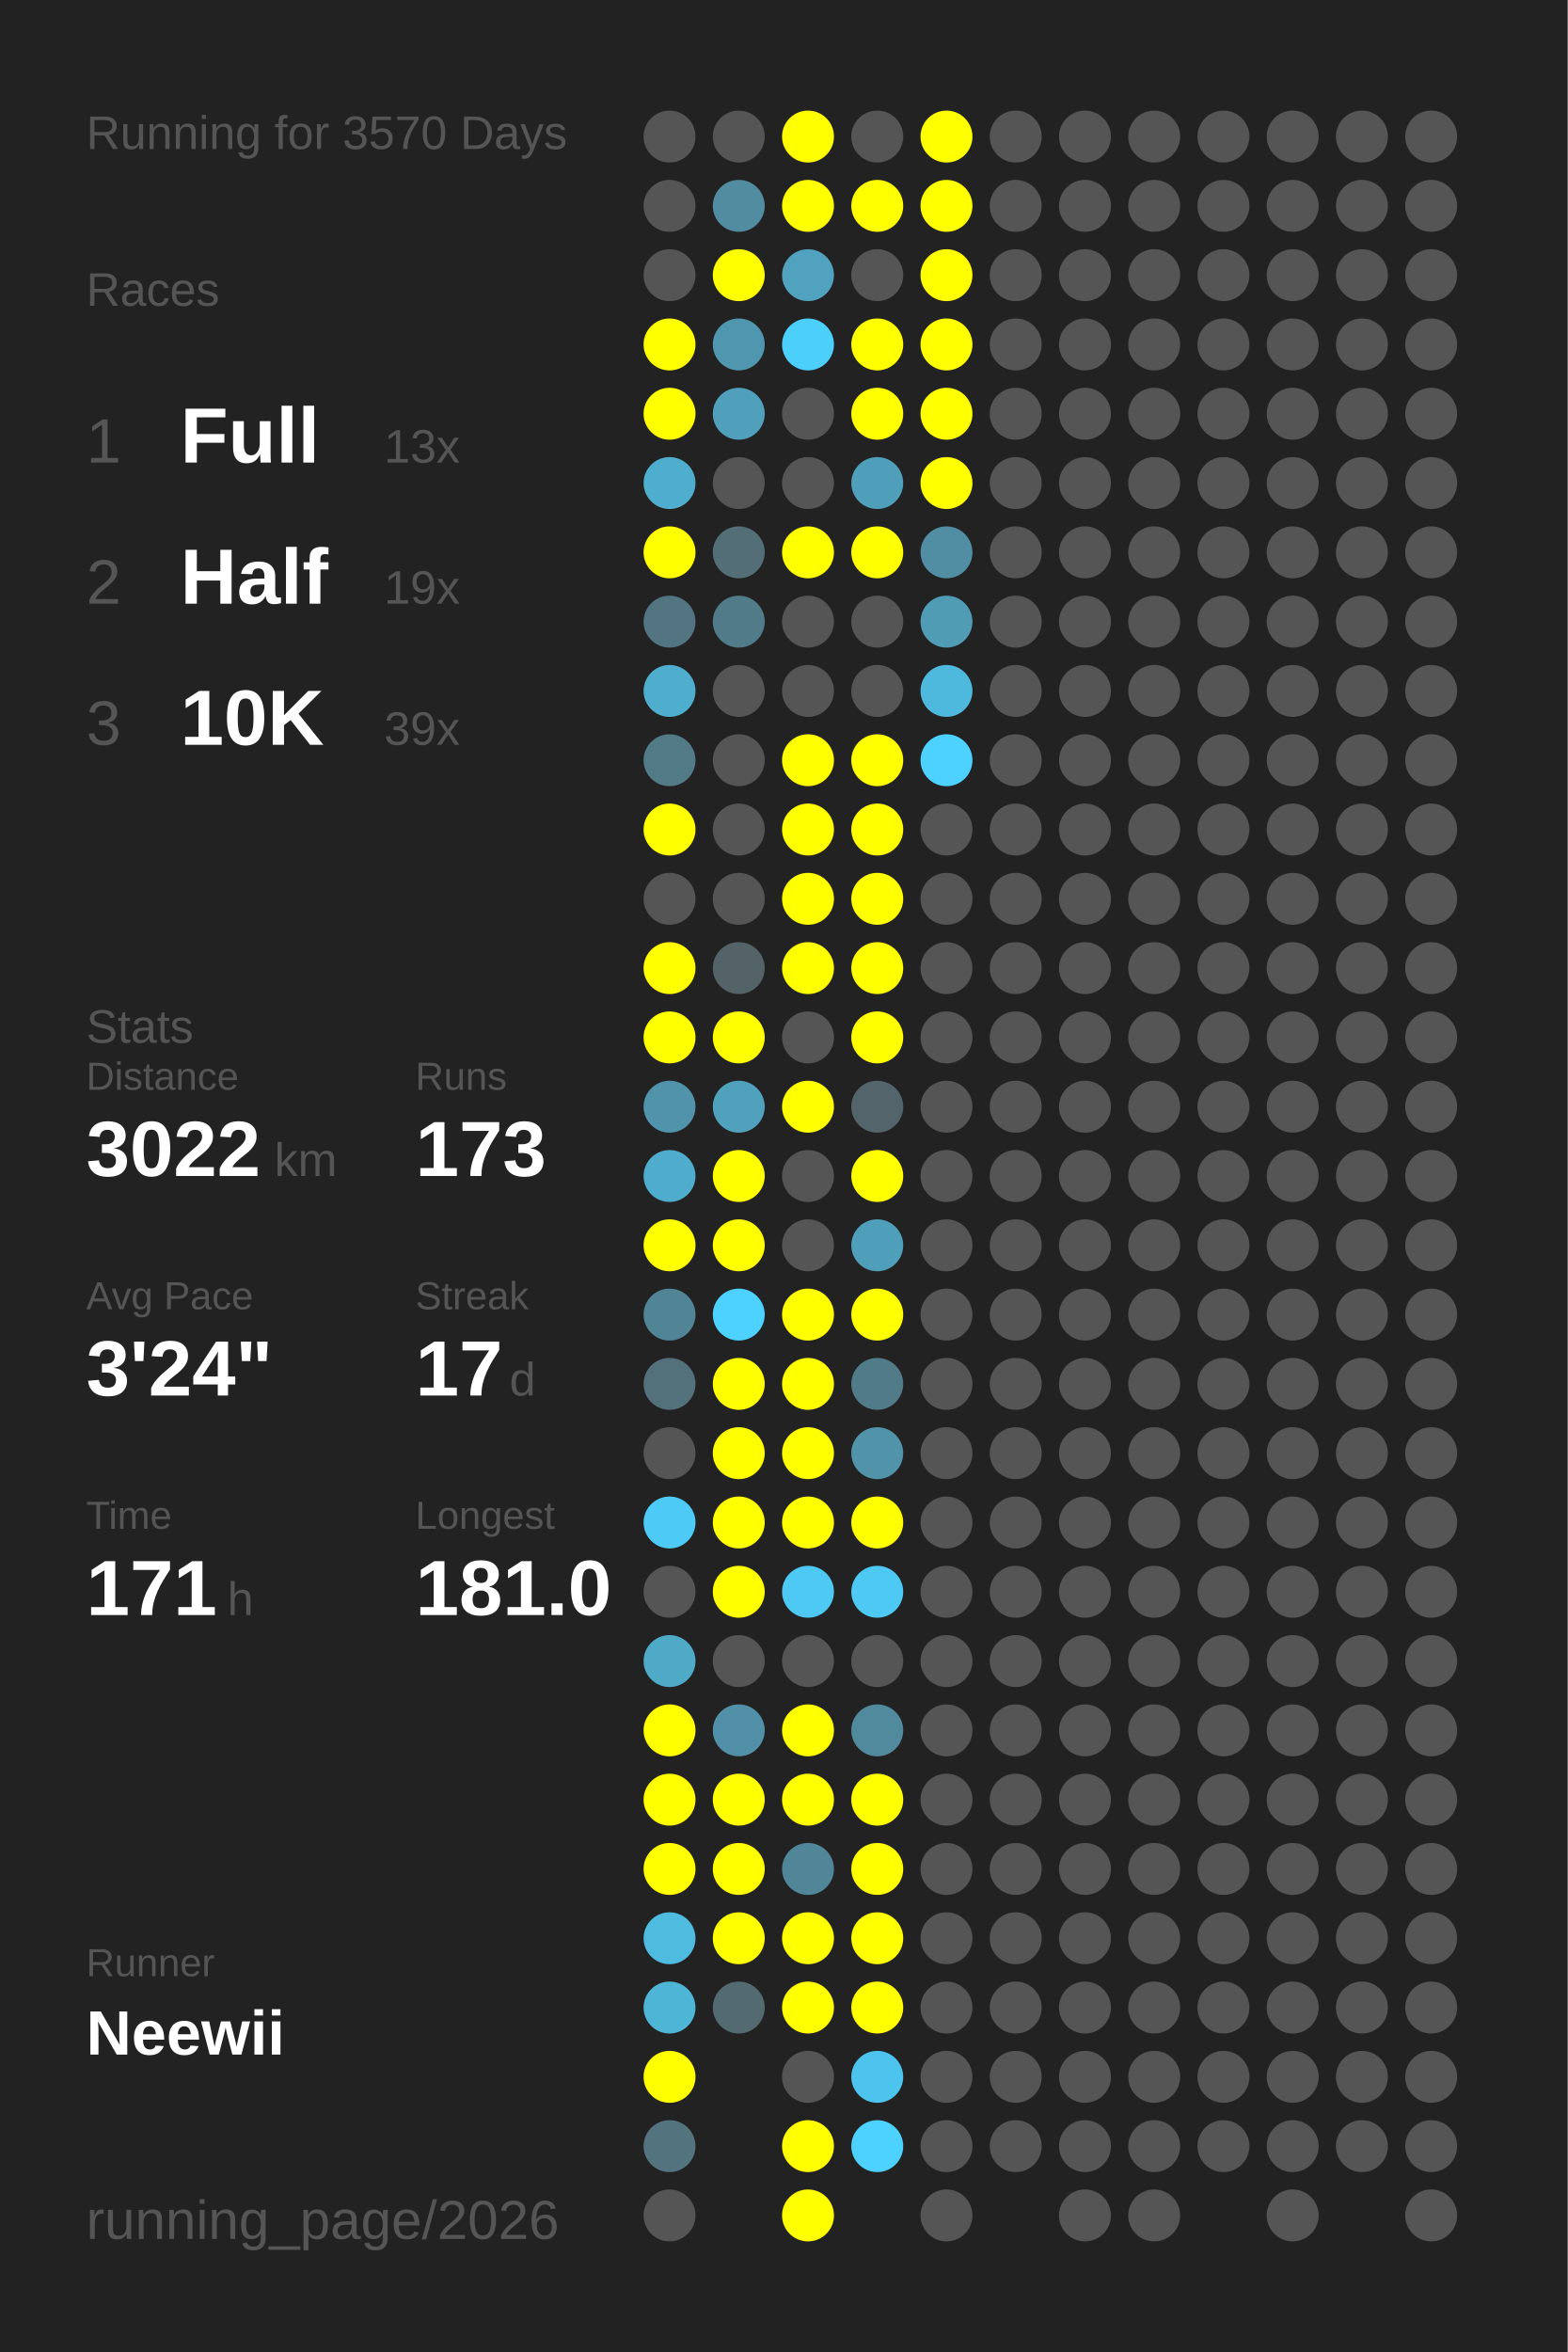
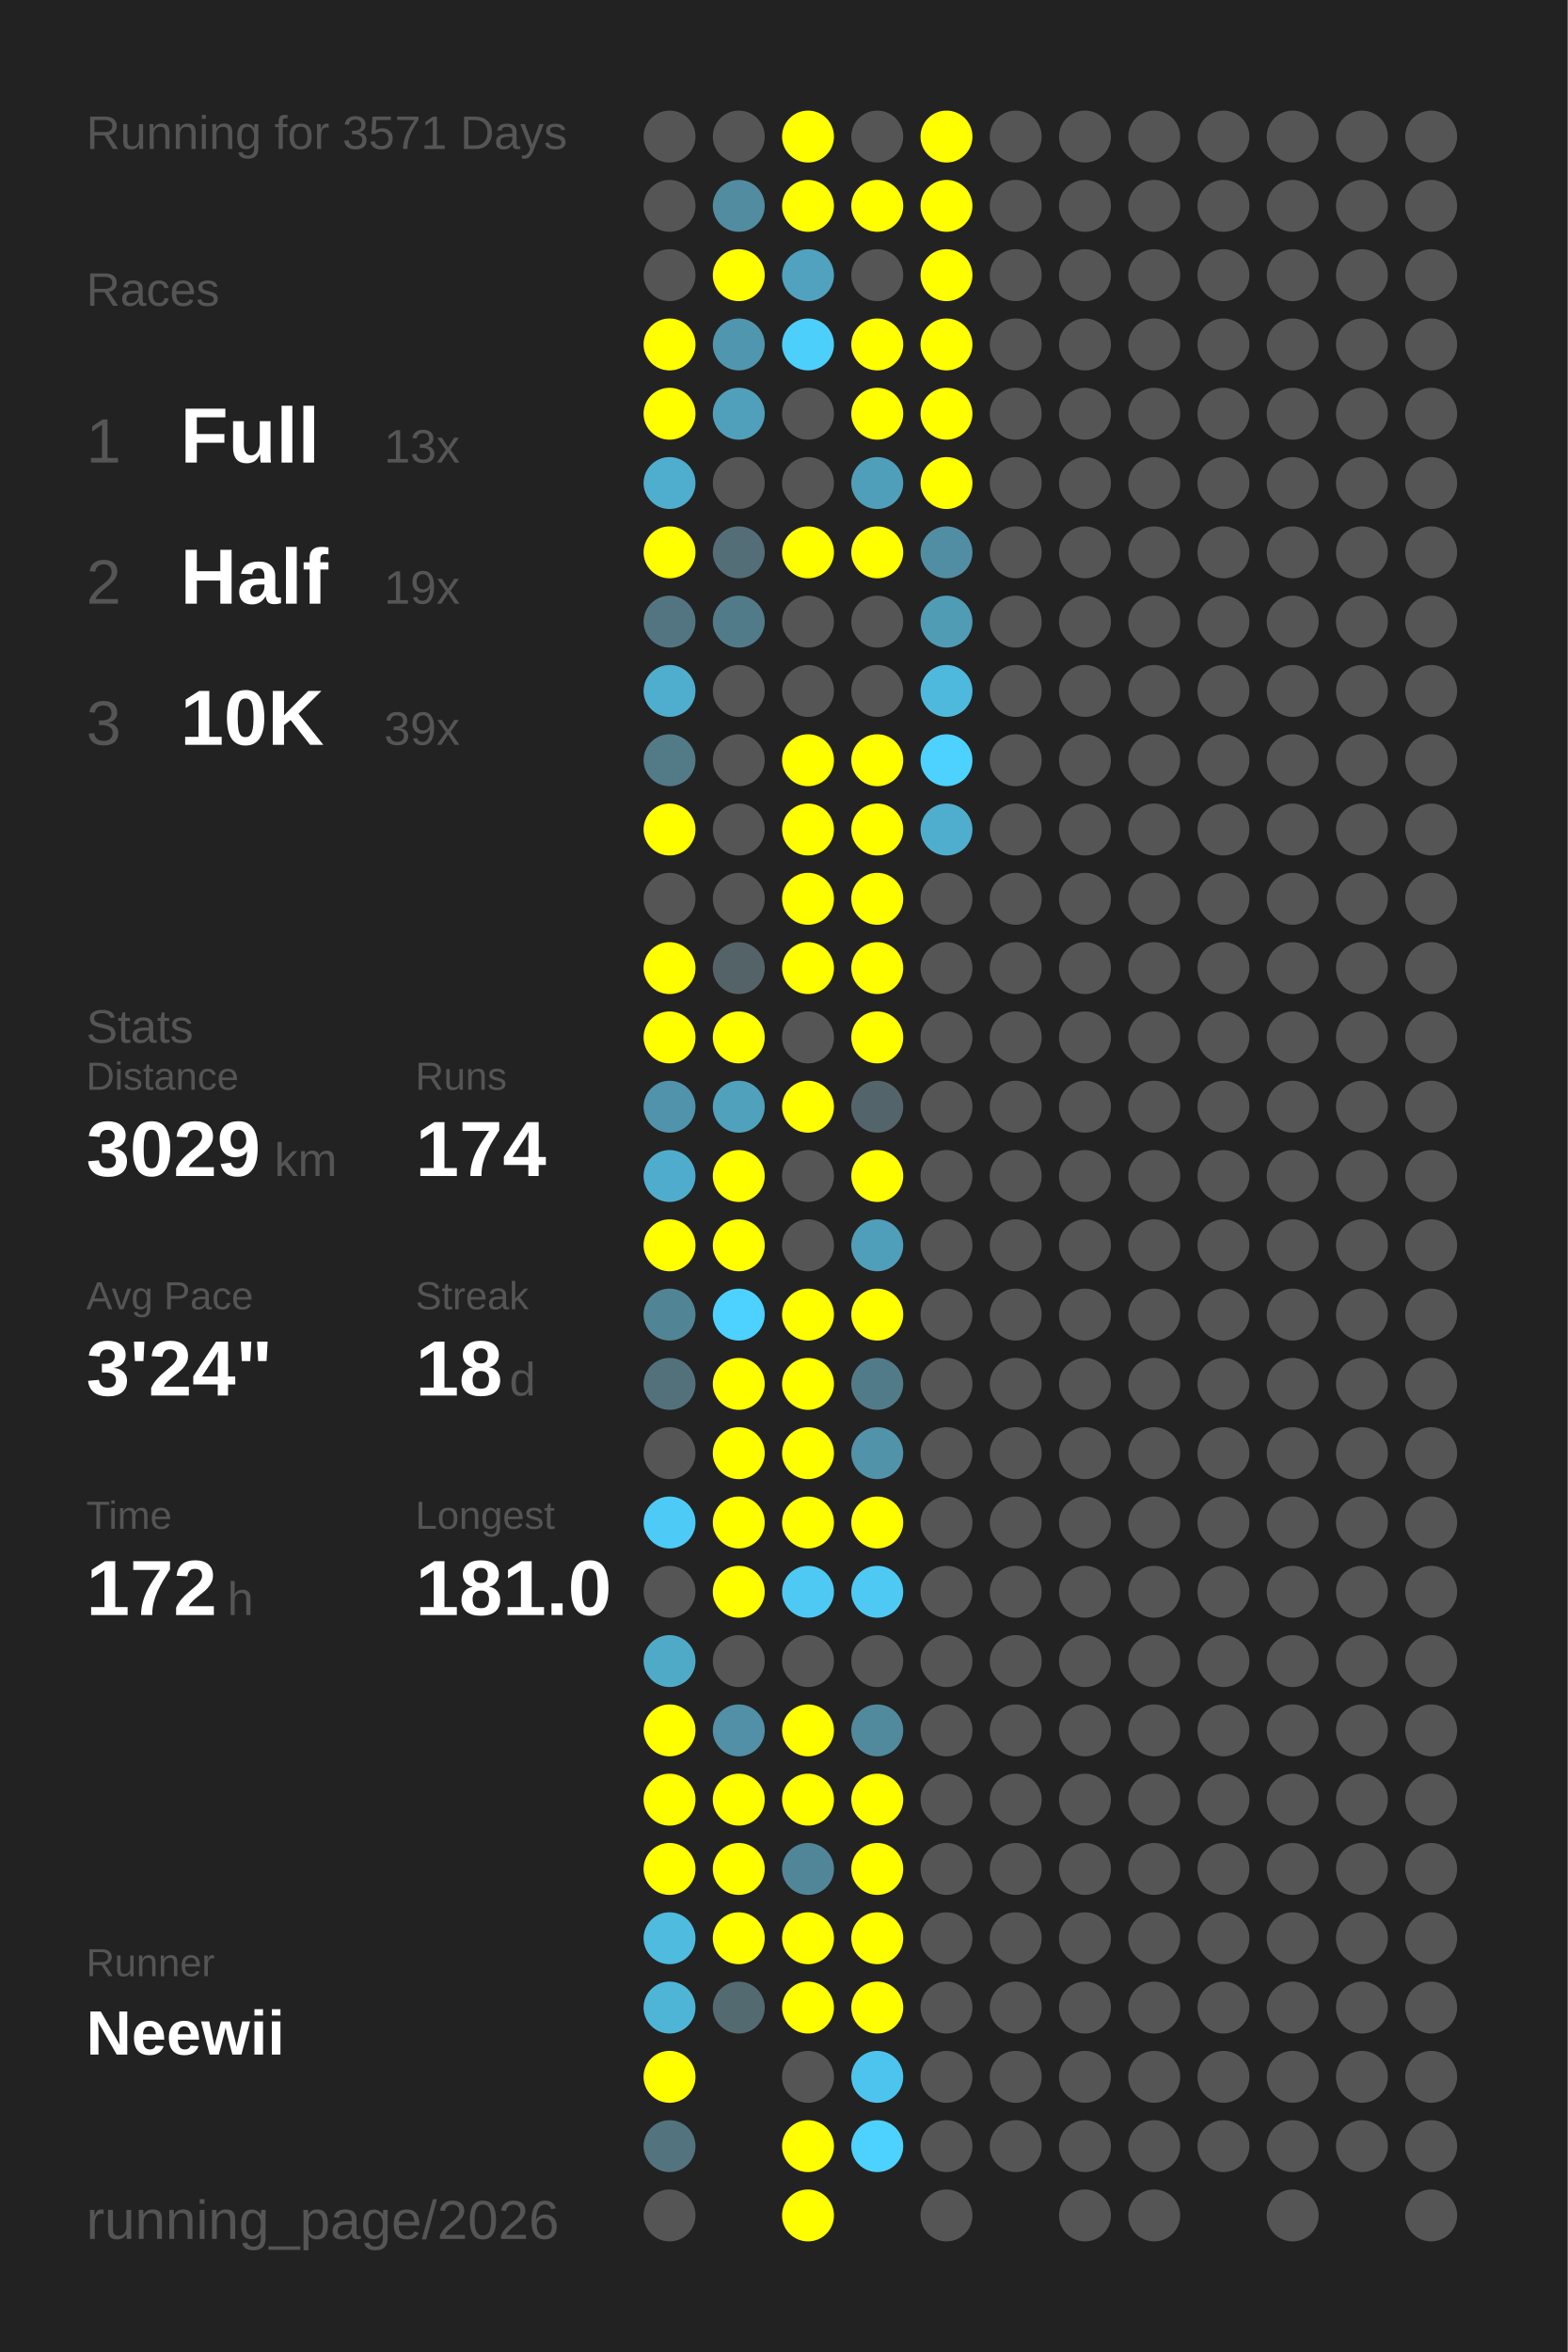
<svg xmlns="http://www.w3.org/2000/svg" baseProfile="full" height="300mm" version="1.1" viewBox="0,0,200,300" width="200mm">
  <defs />
  <rect fill="#222222" height="300" width="200" x="0" y="0" />
-   <text fill="#555555" style="font-size:6px; font-family:Arial;" x="11" y="19">Running for 3570 Days</text>
+   <text fill="#555555" style="font-size:6px; font-family:Arial;" x="11" y="19">Running for 3571 Days</text>
  <text fill="#555555" style="font-size:6px; font-family:Arial;" x="11" y="39">Races</text>
  <text fill="#555555" style="font-size:8px; font-family:Arial;" x="11" y="59">1</text>
  <text fill="#FFFFFF" style="font-size:10px; font-family:Arial; font-weight:bold;" x="23" y="59">Full</text>
  <text fill="#555555" style="font-size:6px; font-family:Arial;" x="49" y="59">13x</text>
  <text fill="#555555" style="font-size:8px; font-family:Arial;" x="11" y="77">2</text>
  <text fill="#FFFFFF" style="font-size:10px; font-family:Arial; font-weight:bold;" x="23" y="77">Half</text>
  <text fill="#555555" style="font-size:6px; font-family:Arial;" x="49" y="77">19x</text>
  <text fill="#555555" style="font-size:8px; font-family:Arial;" x="11" y="95">3</text>
  <text fill="#FFFFFF" style="font-size:10px; font-family:Arial; font-weight:bold;" x="23" y="95">10K</text>
  <text fill="#555555" style="font-size:6px; font-family:Arial;" x="49" y="95">39x</text>
  <text fill="#555555" style="font-size:6px; font-family:Arial;" x="11" y="133">Stats</text>
  <text fill="#555555" style="font-size:5px; font-family:Arial;" x="11" y="139">Distance</text>
-   <text fill="#FFFFFF" style="font-size:10px; font-family:Arial; font-weight:bold;" x="11" y="150">3022</text>
+   <text fill="#FFFFFF" style="font-size:10px; font-family:Arial; font-weight:bold;" x="11" y="150">3029</text>
  <text fill="#555555" style="font-size:6px; font-family:Arial;" x="35" y="150">km</text>
  <text fill="#555555" style="font-size:5px; font-family:Arial;" x="53" y="139">Runs</text>
-   <text fill="#FFFFFF" style="font-size:10px; font-family:Arial; font-weight:bold;" x="53" y="150">173</text>
+   <text fill="#FFFFFF" style="font-size:10px; font-family:Arial; font-weight:bold;" x="53" y="150">174</text>
  <text fill="#555555" style="font-size:5px; font-family:Arial;" x="11" y="167">Avg Pace</text>
  <text fill="#FFFFFF" style="font-size:10px; font-family:Arial; font-weight:bold;" x="11" y="178">3'24"</text>
  <text fill="#555555" style="font-size:5px; font-family:Arial;" x="53" y="167">Streak</text>
-   <text fill="#FFFFFF" style="font-size:10px; font-family:Arial; font-weight:bold;" x="53" y="178">17</text>
+   <text fill="#FFFFFF" style="font-size:10px; font-family:Arial; font-weight:bold;" x="53" y="178">18</text>
  <text fill="#555555" style="font-size:6px; font-family:Arial;" x="65" y="178">d</text>
  <text fill="#555555" style="font-size:5px; font-family:Arial;" x="11" y="195">Time</text>
-   <text fill="#FFFFFF" style="font-size:10px; font-family:Arial; font-weight:bold;" x="11" y="206">171</text>
+   <text fill="#FFFFFF" style="font-size:10px; font-family:Arial; font-weight:bold;" x="11" y="206">172</text>
  <text fill="#555555" style="font-size:6px; font-family:Arial;" x="29" y="206">h</text>
  <text fill="#555555" style="font-size:5px; font-family:Arial;" x="53" y="195">Longest</text>
  <text fill="#FFFFFF" style="font-size:10px; font-family:Arial; font-weight:bold;" x="53" y="206">181.0</text>
  <text fill="#555555" style="font-size:5px; font-family:Arial;" x="11" y="252.065">Runner</text>
  <text fill="#FFFFFF" style="font-size:8px; font-family:Arial; font-weight:bold;" x="11" y="262.065">Neewii</text>
  <text fill="#555555" style="font-size:7px; font-family:Arial;" x="11" y="285.581">running_page/2026</text>
  <circle cx="85.417" cy="17.419" fill="#555555" r="3.312" />
  <circle cx="85.417" cy="26.258" fill="#555555" r="3.312" />
  <circle cx="85.417" cy="35.097" fill="#555555" r="3.312" />
  <circle cx="85.417" cy="43.935" fill="#FFFF00" r="3.312" />
  <circle cx="85.417" cy="52.774" fill="#FFFF00" r="3.312" />
  <circle cx="85.417" cy="61.613" fill="#4fadcd" r="3.312" />
  <circle cx="85.417" cy="70.452" fill="#FFFF00" r="3.312" />
  <circle cx="85.417" cy="79.29" fill="#527581" r="3.312" />
  <circle cx="85.417" cy="88.129" fill="#4fadcd" r="3.312" />
  <circle cx="85.417" cy="96.968" fill="#527a87" r="3.312" />
  <circle cx="85.417" cy="105.806" fill="#FFFF00" r="3.312" />
  <circle cx="85.417" cy="114.645" fill="#555555" r="3.312" />
  <circle cx="85.417" cy="123.484" fill="#FFFF00" r="3.312" />
  <circle cx="85.417" cy="132.323" fill="#FFFF00" r="3.312" />
  <circle cx="85.417" cy="141.161" fill="#5093aa" r="3.312" />
  <circle cx="85.417" cy="150" fill="#4faccc" r="3.312" />
  <circle cx="85.417" cy="158.839" fill="#FFFF00" r="3.312" />
  <circle cx="85.417" cy="167.677" fill="#518596" r="3.312" />
  <circle cx="85.417" cy="176.516" fill="#53717b" r="3.312" />
  <circle cx="85.417" cy="185.355" fill="#555555" r="3.312" />
  <circle cx="85.417" cy="194.194" fill="#4dcbf6" r="3.312" />
  <circle cx="85.417" cy="203.032" fill="#555555" r="3.312" />
  <circle cx="85.417" cy="211.871" fill="#4faac8" r="3.312" />
  <circle cx="85.417" cy="220.71" fill="#FFFF00" r="3.312" />
  <circle cx="85.417" cy="229.548" fill="#FFFF00" r="3.312" />
  <circle cx="85.417" cy="238.387" fill="#FFFF00" r="3.312" />
  <circle cx="85.417" cy="247.226" fill="#4ebbdf" r="3.312" />
  <circle cx="85.417" cy="256.065" fill="#4eb5d7" r="3.312" />
  <circle cx="85.417" cy="264.903" fill="#FFFF00" r="3.312" />
  <circle cx="85.417" cy="273.742" fill="#53737e" r="3.312" />
  <circle cx="85.417" cy="282.581" fill="#555555" r="3.312" />
  <circle cx="94.25" cy="17.419" fill="#555555" r="3.312" />
  <circle cx="94.25" cy="26.258" fill="#518ca0" r="3.312" />
  <circle cx="94.25" cy="35.097" fill="#FFFF00" r="3.312" />
  <circle cx="94.25" cy="43.935" fill="#5096ae" r="3.312" />
  <circle cx="94.25" cy="52.774" fill="#50a0bb" r="3.312" />
  <circle cx="94.25" cy="61.613" fill="#555555" r="3.312" />
  <circle cx="94.25" cy="70.452" fill="#536e77" r="3.312" />
  <circle cx="94.25" cy="79.29" fill="#527b89" r="3.312" />
  <circle cx="94.25" cy="88.129" fill="#555555" r="3.312" />
  <circle cx="94.25" cy="96.968" fill="#555555" r="3.312" />
  <circle cx="94.25" cy="105.806" fill="#555555" r="3.312" />
  <circle cx="94.25" cy="114.645" fill="#555555" r="3.312" />
  <circle cx="94.25" cy="123.484" fill="#546368" r="3.312" />
  <circle cx="94.25" cy="132.323" fill="#FFFF00" r="3.312" />
  <circle cx="94.25" cy="141.161" fill="#50a1bc" r="3.312" />
  <circle cx="94.25" cy="150" fill="#FFFF00" r="3.312" />
  <circle cx="94.25" cy="158.839" fill="#FFFF00" r="3.312" />
  <circle cx="94.25" cy="167.677" fill="#4dd1fe" r="3.312" />
  <circle cx="94.25" cy="176.516" fill="#FFFF00" r="3.312" />
  <circle cx="94.25" cy="185.355" fill="#FFFF00" r="3.312" />
  <circle cx="94.25" cy="194.194" fill="#FFFF00" r="3.312" />
  <circle cx="94.25" cy="203.032" fill="#FFFF00" r="3.312" />
  <circle cx="94.25" cy="211.871" fill="#555555" r="3.312" />
  <circle cx="94.25" cy="220.71" fill="#5190a6" r="3.312" />
  <circle cx="94.25" cy="229.548" fill="#FFFF00" r="3.312" />
  <circle cx="94.25" cy="238.387" fill="#FFFF00" r="3.312" />
  <circle cx="94.25" cy="247.226" fill="#FFFF00" r="3.312" />
  <circle cx="94.25" cy="256.065" fill="#536a71" r="3.312" />
  <circle cx="103.083" cy="17.419" fill="#FFFF00" r="3.312" />
  <circle cx="103.083" cy="26.258" fill="#FFFF00" r="3.312" />
  <circle cx="103.083" cy="35.097" fill="#50a2be" r="3.312" />
  <circle cx="103.083" cy="43.935" fill="#4dcffb" r="3.312" />
  <circle cx="103.083" cy="52.774" fill="#555555" r="3.312" />
  <circle cx="103.083" cy="61.613" fill="#555555" r="3.312" />
  <circle cx="103.083" cy="70.452" fill="#FFFF00" r="3.312" />
  <circle cx="103.083" cy="79.29" fill="#555555" r="3.312" />
  <circle cx="103.083" cy="88.129" fill="#555555" r="3.312" />
  <circle cx="103.083" cy="96.968" fill="#FFFF00" r="3.312" />
  <circle cx="103.083" cy="105.806" fill="#FFFF00" r="3.312" />
  <circle cx="103.083" cy="114.645" fill="#FFFF00" r="3.312" />
  <circle cx="103.083" cy="123.484" fill="#FFFF00" r="3.312" />
  <circle cx="103.083" cy="132.323" fill="#555555" r="3.312" />
  <circle cx="103.083" cy="141.161" fill="#FFFF00" r="3.312" />
  <circle cx="103.083" cy="150" fill="#555555" r="3.312" />
  <circle cx="103.083" cy="158.839" fill="#555555" r="3.312" />
  <circle cx="103.083" cy="167.677" fill="#FFFF00" r="3.312" />
  <circle cx="103.083" cy="176.516" fill="#FFFF00" r="3.312" />
  <circle cx="103.083" cy="185.355" fill="#FFFF00" r="3.312" />
  <circle cx="103.083" cy="194.194" fill="#FFFF00" r="3.312" />
  <circle cx="103.083" cy="203.032" fill="#4dc9f3" r="3.312" />
  <circle cx="103.083" cy="211.871" fill="#555555" r="3.312" />
  <circle cx="103.083" cy="220.71" fill="#FFFF00" r="3.312" />
  <circle cx="103.083" cy="229.548" fill="#FFFF00" r="3.312" />
  <circle cx="103.083" cy="238.387" fill="#518698" r="3.312" />
  <circle cx="103.083" cy="247.226" fill="#FFFF00" r="3.312" />
  <circle cx="103.083" cy="256.065" fill="#FFFF00" r="3.312" />
  <circle cx="103.083" cy="264.903" fill="#555555" r="3.312" />
  <circle cx="103.083" cy="273.742" fill="#FFFF00" r="3.312" />
  <circle cx="103.083" cy="282.581" fill="#FFFF00" r="3.312" />
  <circle cx="111.917" cy="17.419" fill="#555555" r="3.312" />
  <circle cx="111.917" cy="26.258" fill="#FFFF00" r="3.312" />
  <circle cx="111.917" cy="35.097" fill="#555555" r="3.312" />
  <circle cx="111.917" cy="43.935" fill="#FFFF00" r="3.312" />
  <circle cx="111.917" cy="52.774" fill="#FFFF00" r="3.312" />
  <circle cx="111.917" cy="61.613" fill="#509fba" r="3.312" />
  <circle cx="111.917" cy="70.452" fill="#FFFF00" r="3.312" />
  <circle cx="111.917" cy="79.29" fill="#555555" r="3.312" />
  <circle cx="111.917" cy="88.129" fill="#555555" r="3.312" />
  <circle cx="111.917" cy="96.968" fill="#FFFF00" r="3.312" />
  <circle cx="111.917" cy="105.806" fill="#FFFF00" r="3.312" />
  <circle cx="111.917" cy="114.645" fill="#FFFF00" r="3.312" />
  <circle cx="111.917" cy="123.484" fill="#FFFF00" r="3.312" />
  <circle cx="111.917" cy="132.323" fill="#FFFF00" r="3.312" />
  <circle cx="111.917" cy="141.161" fill="#53656b" r="3.312" />
  <circle cx="111.917" cy="150" fill="#FFFF00" r="3.312" />
  <circle cx="111.917" cy="158.839" fill="#509fba" r="3.312" />
  <circle cx="111.917" cy="167.677" fill="#FFFF00" r="3.312" />
  <circle cx="111.917" cy="176.516" fill="#527b89" r="3.312" />
  <circle cx="111.917" cy="185.355" fill="#5193a9" r="3.312" />
  <circle cx="111.917" cy="194.194" fill="#FFFF00" r="3.312" />
  <circle cx="111.917" cy="203.032" fill="#4dc9f3" r="3.312" />
  <circle cx="111.917" cy="211.871" fill="#555555" r="3.312" />
  <circle cx="111.917" cy="220.71" fill="#518a9d" r="3.312" />
  <circle cx="111.917" cy="229.548" fill="#FFFF00" r="3.312" />
  <circle cx="111.917" cy="238.387" fill="#FFFF00" r="3.312" />
  <circle cx="111.917" cy="247.226" fill="#FFFF00" r="3.312" />
  <circle cx="111.917" cy="256.065" fill="#FFFF00" r="3.312" />
  <circle cx="111.917" cy="264.903" fill="#4dc4ed" r="3.312" />
  <circle cx="111.917" cy="273.742" fill="#4dd1fe" r="3.312" />
  <circle cx="120.75" cy="17.419" fill="#FFFF00" r="3.312" />
  <circle cx="120.75" cy="26.258" fill="#FFFF00" r="3.312" />
  <circle cx="120.75" cy="35.097" fill="#FFFF00" r="3.312" />
  <circle cx="120.75" cy="43.935" fill="#FFFF00" r="3.312" />
  <circle cx="120.75" cy="52.774" fill="#FFFF00" r="3.312" />
  <circle cx="120.75" cy="61.613" fill="#FFFF00" r="3.312" />
  <circle cx="120.75" cy="70.452" fill="#518ea3" r="3.312" />
  <circle cx="120.75" cy="79.29" fill="#509cb5" r="3.312" />
  <circle cx="120.75" cy="88.129" fill="#4eb9dd" r="3.312" />
  <circle cx="120.75" cy="96.968" fill="#4dd1fe" r="3.312" />
-   <circle cx="120.75" cy="105.806" fill="#555555" r="3.312" />
+   <circle cx="120.75" cy="105.806" fill="#4fadcd" r="3.312" />
  <circle cx="120.75" cy="114.645" fill="#555555" r="3.312" />
  <circle cx="120.75" cy="123.484" fill="#555555" r="3.312" />
  <circle cx="120.75" cy="132.323" fill="#555555" r="3.312" />
  <circle cx="120.75" cy="141.161" fill="#555555" r="3.312" />
  <circle cx="120.75" cy="150" fill="#555555" r="3.312" />
  <circle cx="120.75" cy="158.839" fill="#555555" r="3.312" />
  <circle cx="120.75" cy="167.677" fill="#555555" r="3.312" />
  <circle cx="120.75" cy="176.516" fill="#555555" r="3.312" />
  <circle cx="120.75" cy="185.355" fill="#555555" r="3.312" />
  <circle cx="120.75" cy="194.194" fill="#555555" r="3.312" />
  <circle cx="120.75" cy="203.032" fill="#555555" r="3.312" />
  <circle cx="120.75" cy="211.871" fill="#555555" r="3.312" />
  <circle cx="120.75" cy="220.71" fill="#555555" r="3.312" />
  <circle cx="120.75" cy="229.548" fill="#555555" r="3.312" />
  <circle cx="120.75" cy="238.387" fill="#555555" r="3.312" />
  <circle cx="120.75" cy="247.226" fill="#555555" r="3.312" />
  <circle cx="120.75" cy="256.065" fill="#555555" r="3.312" />
  <circle cx="120.75" cy="264.903" fill="#555555" r="3.312" />
  <circle cx="120.75" cy="273.742" fill="#555555" r="3.312" />
  <circle cx="120.75" cy="282.581" fill="#555555" r="3.312" />
  <circle cx="129.583" cy="17.419" fill="#555555" r="3.312" />
  <circle cx="129.583" cy="26.258" fill="#555555" r="3.312" />
  <circle cx="129.583" cy="35.097" fill="#555555" r="3.312" />
  <circle cx="129.583" cy="43.935" fill="#555555" r="3.312" />
  <circle cx="129.583" cy="52.774" fill="#555555" r="3.312" />
  <circle cx="129.583" cy="61.613" fill="#555555" r="3.312" />
  <circle cx="129.583" cy="70.452" fill="#555555" r="3.312" />
  <circle cx="129.583" cy="79.29" fill="#555555" r="3.312" />
  <circle cx="129.583" cy="88.129" fill="#555555" r="3.312" />
  <circle cx="129.583" cy="96.968" fill="#555555" r="3.312" />
  <circle cx="129.583" cy="105.806" fill="#555555" r="3.312" />
  <circle cx="129.583" cy="114.645" fill="#555555" r="3.312" />
  <circle cx="129.583" cy="123.484" fill="#555555" r="3.312" />
  <circle cx="129.583" cy="132.323" fill="#555555" r="3.312" />
  <circle cx="129.583" cy="141.161" fill="#555555" r="3.312" />
  <circle cx="129.583" cy="150" fill="#555555" r="3.312" />
  <circle cx="129.583" cy="158.839" fill="#555555" r="3.312" />
  <circle cx="129.583" cy="167.677" fill="#555555" r="3.312" />
  <circle cx="129.583" cy="176.516" fill="#555555" r="3.312" />
  <circle cx="129.583" cy="185.355" fill="#555555" r="3.312" />
  <circle cx="129.583" cy="194.194" fill="#555555" r="3.312" />
  <circle cx="129.583" cy="203.032" fill="#555555" r="3.312" />
  <circle cx="129.583" cy="211.871" fill="#555555" r="3.312" />
  <circle cx="129.583" cy="220.71" fill="#555555" r="3.312" />
  <circle cx="129.583" cy="229.548" fill="#555555" r="3.312" />
  <circle cx="129.583" cy="238.387" fill="#555555" r="3.312" />
  <circle cx="129.583" cy="247.226" fill="#555555" r="3.312" />
  <circle cx="129.583" cy="256.065" fill="#555555" r="3.312" />
  <circle cx="129.583" cy="264.903" fill="#555555" r="3.312" />
  <circle cx="129.583" cy="273.742" fill="#555555" r="3.312" />
  <circle cx="138.417" cy="17.419" fill="#555555" r="3.312" />
  <circle cx="138.417" cy="26.258" fill="#555555" r="3.312" />
  <circle cx="138.417" cy="35.097" fill="#555555" r="3.312" />
  <circle cx="138.417" cy="43.935" fill="#555555" r="3.312" />
  <circle cx="138.417" cy="52.774" fill="#555555" r="3.312" />
  <circle cx="138.417" cy="61.613" fill="#555555" r="3.312" />
  <circle cx="138.417" cy="70.452" fill="#555555" r="3.312" />
  <circle cx="138.417" cy="79.29" fill="#555555" r="3.312" />
  <circle cx="138.417" cy="88.129" fill="#555555" r="3.312" />
  <circle cx="138.417" cy="96.968" fill="#555555" r="3.312" />
  <circle cx="138.417" cy="105.806" fill="#555555" r="3.312" />
  <circle cx="138.417" cy="114.645" fill="#555555" r="3.312" />
  <circle cx="138.417" cy="123.484" fill="#555555" r="3.312" />
  <circle cx="138.417" cy="132.323" fill="#555555" r="3.312" />
  <circle cx="138.417" cy="141.161" fill="#555555" r="3.312" />
  <circle cx="138.417" cy="150" fill="#555555" r="3.312" />
  <circle cx="138.417" cy="158.839" fill="#555555" r="3.312" />
  <circle cx="138.417" cy="167.677" fill="#555555" r="3.312" />
  <circle cx="138.417" cy="176.516" fill="#555555" r="3.312" />
  <circle cx="138.417" cy="185.355" fill="#555555" r="3.312" />
  <circle cx="138.417" cy="194.194" fill="#555555" r="3.312" />
  <circle cx="138.417" cy="203.032" fill="#555555" r="3.312" />
  <circle cx="138.417" cy="211.871" fill="#555555" r="3.312" />
  <circle cx="138.417" cy="220.71" fill="#555555" r="3.312" />
  <circle cx="138.417" cy="229.548" fill="#555555" r="3.312" />
  <circle cx="138.417" cy="238.387" fill="#555555" r="3.312" />
  <circle cx="138.417" cy="247.226" fill="#555555" r="3.312" />
  <circle cx="138.417" cy="256.065" fill="#555555" r="3.312" />
  <circle cx="138.417" cy="264.903" fill="#555555" r="3.312" />
  <circle cx="138.417" cy="273.742" fill="#555555" r="3.312" />
  <circle cx="138.417" cy="282.581" fill="#555555" r="3.312" />
  <circle cx="147.25" cy="17.419" fill="#555555" r="3.312" />
  <circle cx="147.25" cy="26.258" fill="#555555" r="3.312" />
  <circle cx="147.25" cy="35.097" fill="#555555" r="3.312" />
  <circle cx="147.25" cy="43.935" fill="#555555" r="3.312" />
  <circle cx="147.25" cy="52.774" fill="#555555" r="3.312" />
  <circle cx="147.25" cy="61.613" fill="#555555" r="3.312" />
  <circle cx="147.25" cy="70.452" fill="#555555" r="3.312" />
  <circle cx="147.25" cy="79.29" fill="#555555" r="3.312" />
  <circle cx="147.25" cy="88.129" fill="#555555" r="3.312" />
  <circle cx="147.25" cy="96.968" fill="#555555" r="3.312" />
  <circle cx="147.25" cy="105.806" fill="#555555" r="3.312" />
  <circle cx="147.25" cy="114.645" fill="#555555" r="3.312" />
  <circle cx="147.25" cy="123.484" fill="#555555" r="3.312" />
  <circle cx="147.25" cy="132.323" fill="#555555" r="3.312" />
  <circle cx="147.25" cy="141.161" fill="#555555" r="3.312" />
  <circle cx="147.25" cy="150" fill="#555555" r="3.312" />
  <circle cx="147.25" cy="158.839" fill="#555555" r="3.312" />
  <circle cx="147.25" cy="167.677" fill="#555555" r="3.312" />
  <circle cx="147.25" cy="176.516" fill="#555555" r="3.312" />
  <circle cx="147.25" cy="185.355" fill="#555555" r="3.312" />
  <circle cx="147.25" cy="194.194" fill="#555555" r="3.312" />
  <circle cx="147.25" cy="203.032" fill="#555555" r="3.312" />
  <circle cx="147.25" cy="211.871" fill="#555555" r="3.312" />
  <circle cx="147.25" cy="220.71" fill="#555555" r="3.312" />
  <circle cx="147.25" cy="229.548" fill="#555555" r="3.312" />
  <circle cx="147.25" cy="238.387" fill="#555555" r="3.312" />
  <circle cx="147.25" cy="247.226" fill="#555555" r="3.312" />
  <circle cx="147.25" cy="256.065" fill="#555555" r="3.312" />
  <circle cx="147.25" cy="264.903" fill="#555555" r="3.312" />
  <circle cx="147.25" cy="273.742" fill="#555555" r="3.312" />
  <circle cx="147.25" cy="282.581" fill="#555555" r="3.312" />
  <circle cx="156.083" cy="17.419" fill="#555555" r="3.312" />
  <circle cx="156.083" cy="26.258" fill="#555555" r="3.312" />
  <circle cx="156.083" cy="35.097" fill="#555555" r="3.312" />
  <circle cx="156.083" cy="43.935" fill="#555555" r="3.312" />
  <circle cx="156.083" cy="52.774" fill="#555555" r="3.312" />
  <circle cx="156.083" cy="61.613" fill="#555555" r="3.312" />
  <circle cx="156.083" cy="70.452" fill="#555555" r="3.312" />
  <circle cx="156.083" cy="79.29" fill="#555555" r="3.312" />
  <circle cx="156.083" cy="88.129" fill="#555555" r="3.312" />
  <circle cx="156.083" cy="96.968" fill="#555555" r="3.312" />
  <circle cx="156.083" cy="105.806" fill="#555555" r="3.312" />
  <circle cx="156.083" cy="114.645" fill="#555555" r="3.312" />
  <circle cx="156.083" cy="123.484" fill="#555555" r="3.312" />
  <circle cx="156.083" cy="132.323" fill="#555555" r="3.312" />
  <circle cx="156.083" cy="141.161" fill="#555555" r="3.312" />
  <circle cx="156.083" cy="150" fill="#555555" r="3.312" />
  <circle cx="156.083" cy="158.839" fill="#555555" r="3.312" />
  <circle cx="156.083" cy="167.677" fill="#555555" r="3.312" />
  <circle cx="156.083" cy="176.516" fill="#555555" r="3.312" />
  <circle cx="156.083" cy="185.355" fill="#555555" r="3.312" />
  <circle cx="156.083" cy="194.194" fill="#555555" r="3.312" />
  <circle cx="156.083" cy="203.032" fill="#555555" r="3.312" />
  <circle cx="156.083" cy="211.871" fill="#555555" r="3.312" />
  <circle cx="156.083" cy="220.71" fill="#555555" r="3.312" />
  <circle cx="156.083" cy="229.548" fill="#555555" r="3.312" />
  <circle cx="156.083" cy="238.387" fill="#555555" r="3.312" />
  <circle cx="156.083" cy="247.226" fill="#555555" r="3.312" />
  <circle cx="156.083" cy="256.065" fill="#555555" r="3.312" />
  <circle cx="156.083" cy="264.903" fill="#555555" r="3.312" />
  <circle cx="156.083" cy="273.742" fill="#555555" r="3.312" />
  <circle cx="164.917" cy="17.419" fill="#555555" r="3.312" />
  <circle cx="164.917" cy="26.258" fill="#555555" r="3.312" />
  <circle cx="164.917" cy="35.097" fill="#555555" r="3.312" />
  <circle cx="164.917" cy="43.935" fill="#555555" r="3.312" />
  <circle cx="164.917" cy="52.774" fill="#555555" r="3.312" />
  <circle cx="164.917" cy="61.613" fill="#555555" r="3.312" />
  <circle cx="164.917" cy="70.452" fill="#555555" r="3.312" />
  <circle cx="164.917" cy="79.29" fill="#555555" r="3.312" />
  <circle cx="164.917" cy="88.129" fill="#555555" r="3.312" />
  <circle cx="164.917" cy="96.968" fill="#555555" r="3.312" />
  <circle cx="164.917" cy="105.806" fill="#555555" r="3.312" />
  <circle cx="164.917" cy="114.645" fill="#555555" r="3.312" />
  <circle cx="164.917" cy="123.484" fill="#555555" r="3.312" />
  <circle cx="164.917" cy="132.323" fill="#555555" r="3.312" />
  <circle cx="164.917" cy="141.161" fill="#555555" r="3.312" />
  <circle cx="164.917" cy="150" fill="#555555" r="3.312" />
  <circle cx="164.917" cy="158.839" fill="#555555" r="3.312" />
  <circle cx="164.917" cy="167.677" fill="#555555" r="3.312" />
  <circle cx="164.917" cy="176.516" fill="#555555" r="3.312" />
  <circle cx="164.917" cy="185.355" fill="#555555" r="3.312" />
  <circle cx="164.917" cy="194.194" fill="#555555" r="3.312" />
  <circle cx="164.917" cy="203.032" fill="#555555" r="3.312" />
  <circle cx="164.917" cy="211.871" fill="#555555" r="3.312" />
  <circle cx="164.917" cy="220.71" fill="#555555" r="3.312" />
  <circle cx="164.917" cy="229.548" fill="#555555" r="3.312" />
  <circle cx="164.917" cy="238.387" fill="#555555" r="3.312" />
  <circle cx="164.917" cy="247.226" fill="#555555" r="3.312" />
  <circle cx="164.917" cy="256.065" fill="#555555" r="3.312" />
  <circle cx="164.917" cy="264.903" fill="#555555" r="3.312" />
  <circle cx="164.917" cy="273.742" fill="#555555" r="3.312" />
  <circle cx="164.917" cy="282.581" fill="#555555" r="3.312" />
  <circle cx="173.75" cy="17.419" fill="#555555" r="3.312" />
  <circle cx="173.75" cy="26.258" fill="#555555" r="3.312" />
  <circle cx="173.75" cy="35.097" fill="#555555" r="3.312" />
  <circle cx="173.75" cy="43.935" fill="#555555" r="3.312" />
  <circle cx="173.75" cy="52.774" fill="#555555" r="3.312" />
  <circle cx="173.75" cy="61.613" fill="#555555" r="3.312" />
  <circle cx="173.75" cy="70.452" fill="#555555" r="3.312" />
  <circle cx="173.75" cy="79.29" fill="#555555" r="3.312" />
  <circle cx="173.75" cy="88.129" fill="#555555" r="3.312" />
  <circle cx="173.75" cy="96.968" fill="#555555" r="3.312" />
  <circle cx="173.75" cy="105.806" fill="#555555" r="3.312" />
  <circle cx="173.75" cy="114.645" fill="#555555" r="3.312" />
  <circle cx="173.75" cy="123.484" fill="#555555" r="3.312" />
  <circle cx="173.75" cy="132.323" fill="#555555" r="3.312" />
  <circle cx="173.75" cy="141.161" fill="#555555" r="3.312" />
  <circle cx="173.75" cy="150" fill="#555555" r="3.312" />
  <circle cx="173.75" cy="158.839" fill="#555555" r="3.312" />
  <circle cx="173.75" cy="167.677" fill="#555555" r="3.312" />
  <circle cx="173.75" cy="176.516" fill="#555555" r="3.312" />
  <circle cx="173.75" cy="185.355" fill="#555555" r="3.312" />
  <circle cx="173.75" cy="194.194" fill="#555555" r="3.312" />
  <circle cx="173.75" cy="203.032" fill="#555555" r="3.312" />
  <circle cx="173.75" cy="211.871" fill="#555555" r="3.312" />
  <circle cx="173.75" cy="220.71" fill="#555555" r="3.312" />
  <circle cx="173.75" cy="229.548" fill="#555555" r="3.312" />
  <circle cx="173.75" cy="238.387" fill="#555555" r="3.312" />
  <circle cx="173.75" cy="247.226" fill="#555555" r="3.312" />
  <circle cx="173.75" cy="256.065" fill="#555555" r="3.312" />
  <circle cx="173.75" cy="264.903" fill="#555555" r="3.312" />
  <circle cx="173.75" cy="273.742" fill="#555555" r="3.312" />
  <circle cx="182.583" cy="17.419" fill="#555555" r="3.312" />
  <circle cx="182.583" cy="26.258" fill="#555555" r="3.312" />
  <circle cx="182.583" cy="35.097" fill="#555555" r="3.312" />
  <circle cx="182.583" cy="43.935" fill="#555555" r="3.312" />
  <circle cx="182.583" cy="52.774" fill="#555555" r="3.312" />
  <circle cx="182.583" cy="61.613" fill="#555555" r="3.312" />
  <circle cx="182.583" cy="70.452" fill="#555555" r="3.312" />
  <circle cx="182.583" cy="79.29" fill="#555555" r="3.312" />
  <circle cx="182.583" cy="88.129" fill="#555555" r="3.312" />
  <circle cx="182.583" cy="96.968" fill="#555555" r="3.312" />
  <circle cx="182.583" cy="105.806" fill="#555555" r="3.312" />
  <circle cx="182.583" cy="114.645" fill="#555555" r="3.312" />
  <circle cx="182.583" cy="123.484" fill="#555555" r="3.312" />
  <circle cx="182.583" cy="132.323" fill="#555555" r="3.312" />
  <circle cx="182.583" cy="141.161" fill="#555555" r="3.312" />
  <circle cx="182.583" cy="150" fill="#555555" r="3.312" />
  <circle cx="182.583" cy="158.839" fill="#555555" r="3.312" />
  <circle cx="182.583" cy="167.677" fill="#555555" r="3.312" />
  <circle cx="182.583" cy="176.516" fill="#555555" r="3.312" />
  <circle cx="182.583" cy="185.355" fill="#555555" r="3.312" />
  <circle cx="182.583" cy="194.194" fill="#555555" r="3.312" />
  <circle cx="182.583" cy="203.032" fill="#555555" r="3.312" />
  <circle cx="182.583" cy="211.871" fill="#555555" r="3.312" />
  <circle cx="182.583" cy="220.71" fill="#555555" r="3.312" />
  <circle cx="182.583" cy="229.548" fill="#555555" r="3.312" />
  <circle cx="182.583" cy="238.387" fill="#555555" r="3.312" />
  <circle cx="182.583" cy="247.226" fill="#555555" r="3.312" />
  <circle cx="182.583" cy="256.065" fill="#555555" r="3.312" />
  <circle cx="182.583" cy="264.903" fill="#555555" r="3.312" />
  <circle cx="182.583" cy="273.742" fill="#555555" r="3.312" />
  <circle cx="182.583" cy="282.581" fill="#555555" r="3.312" />
</svg>
